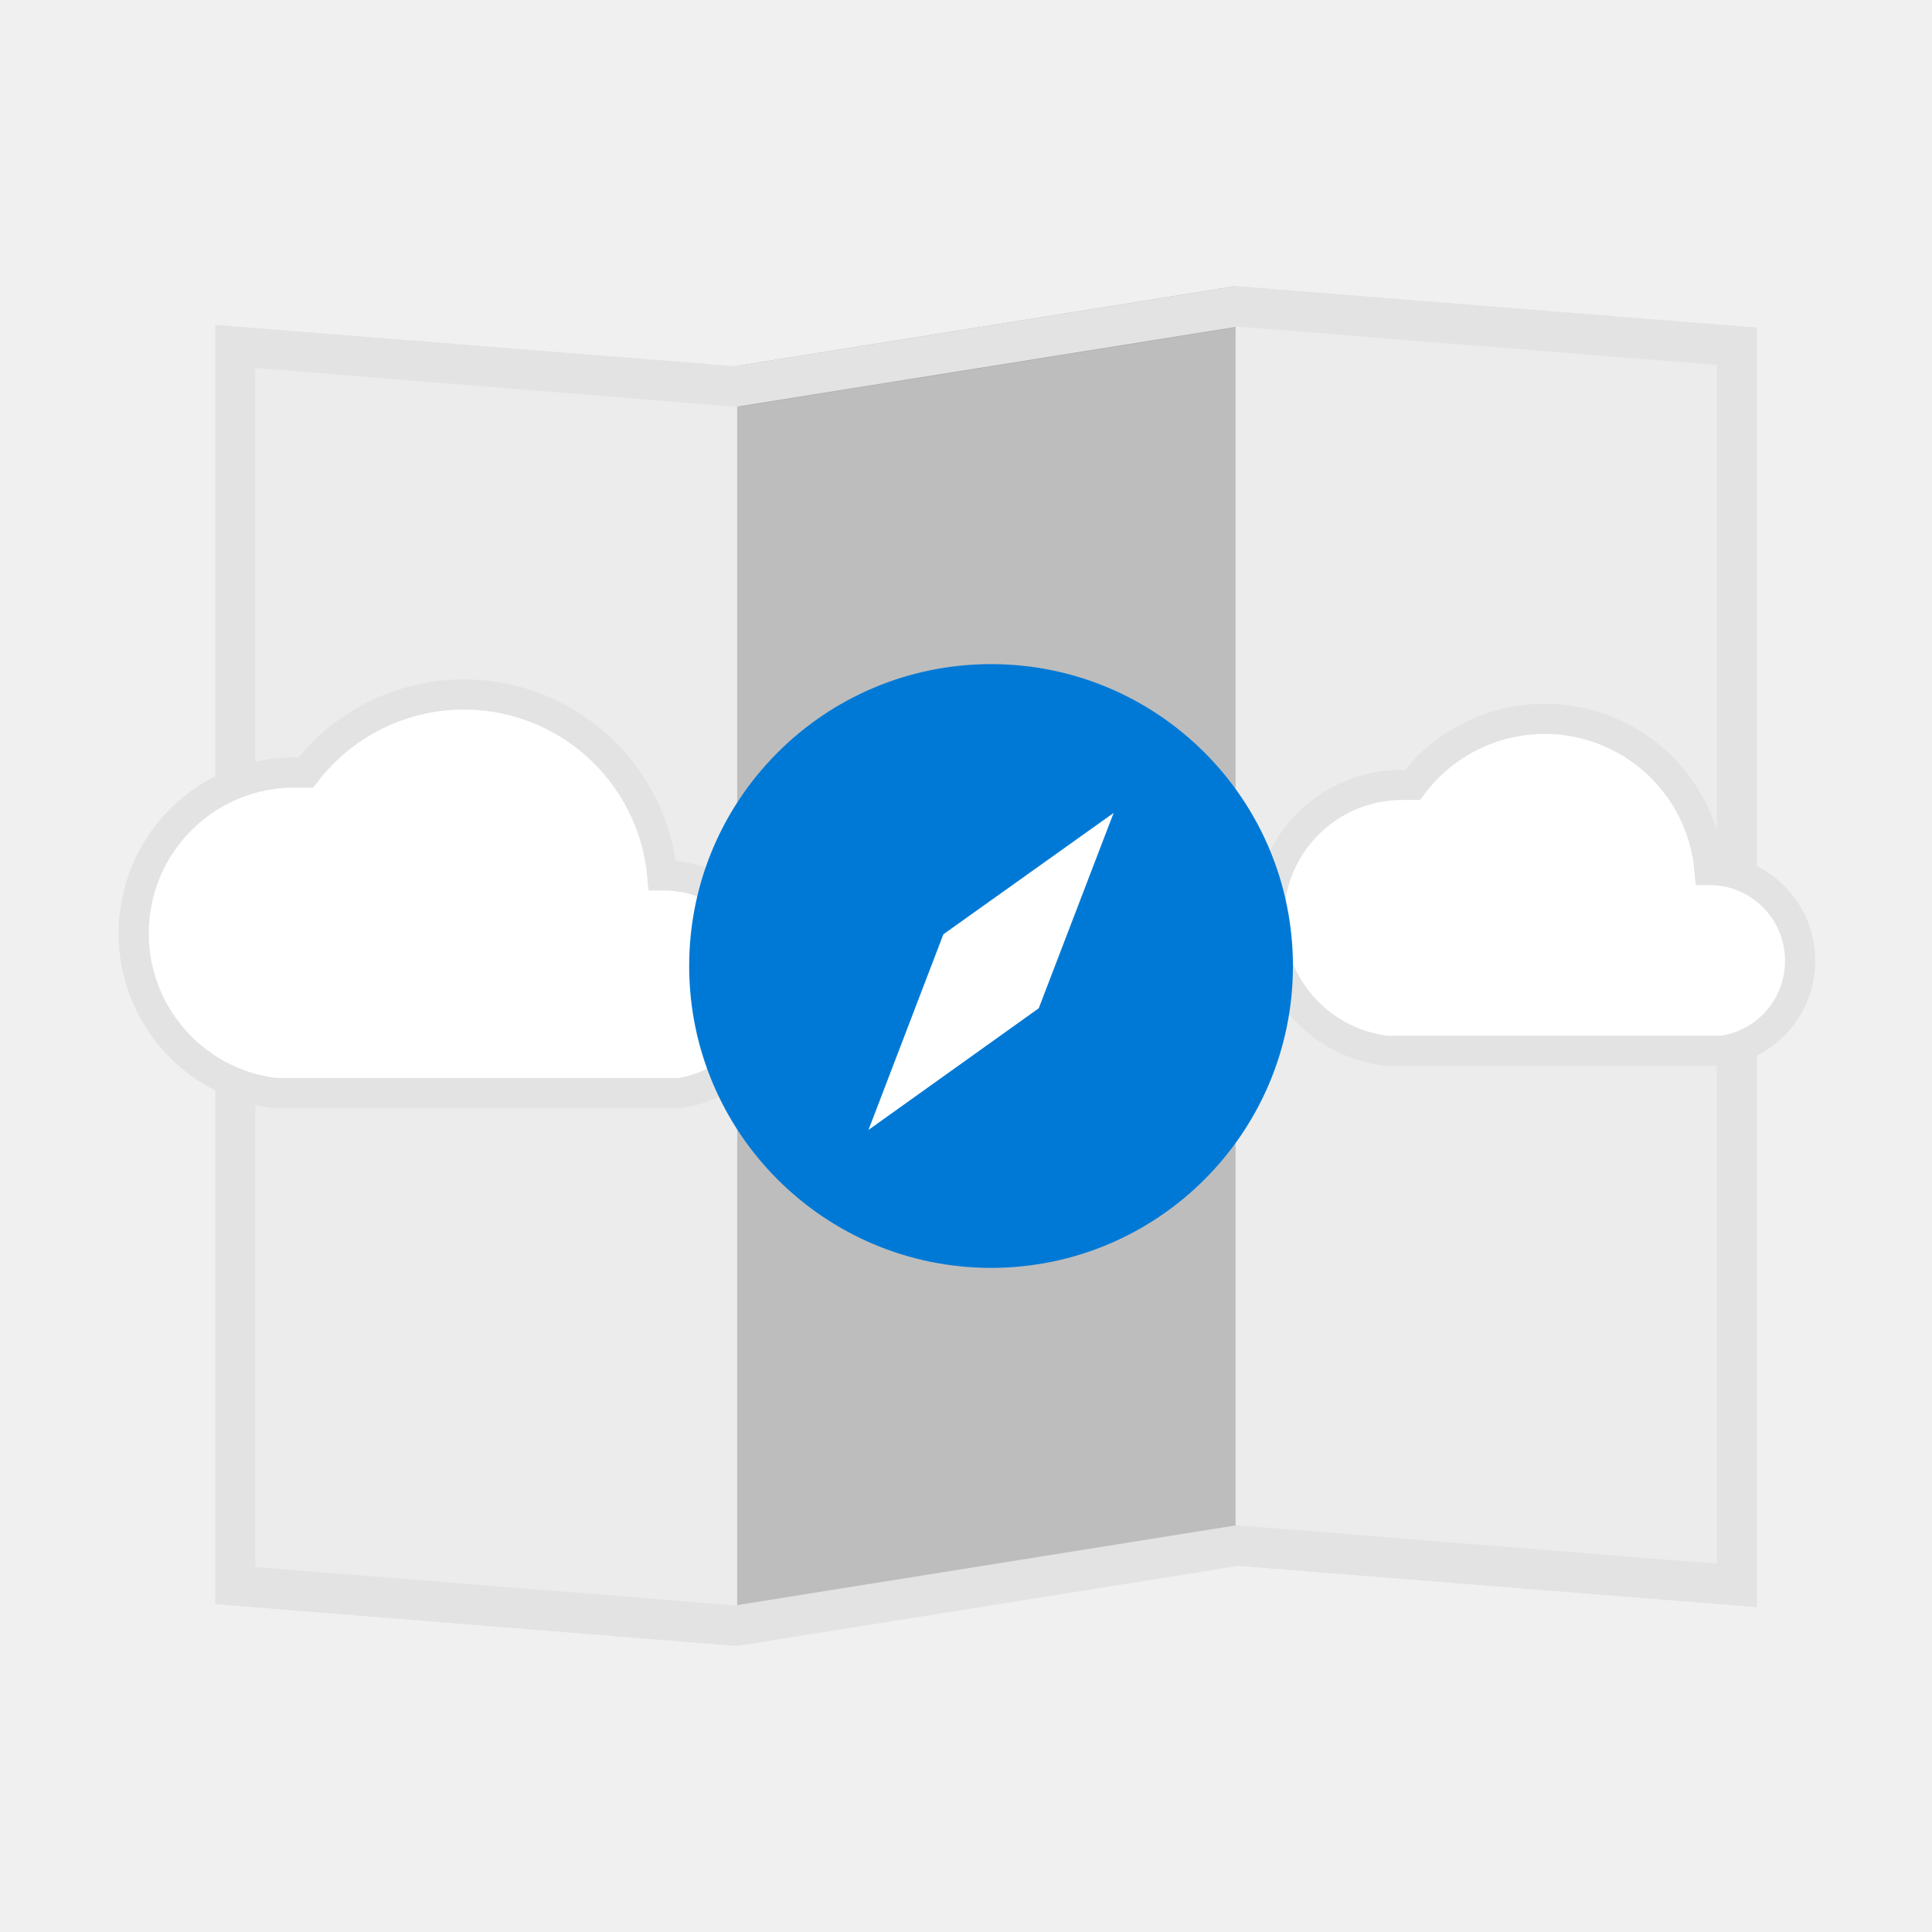
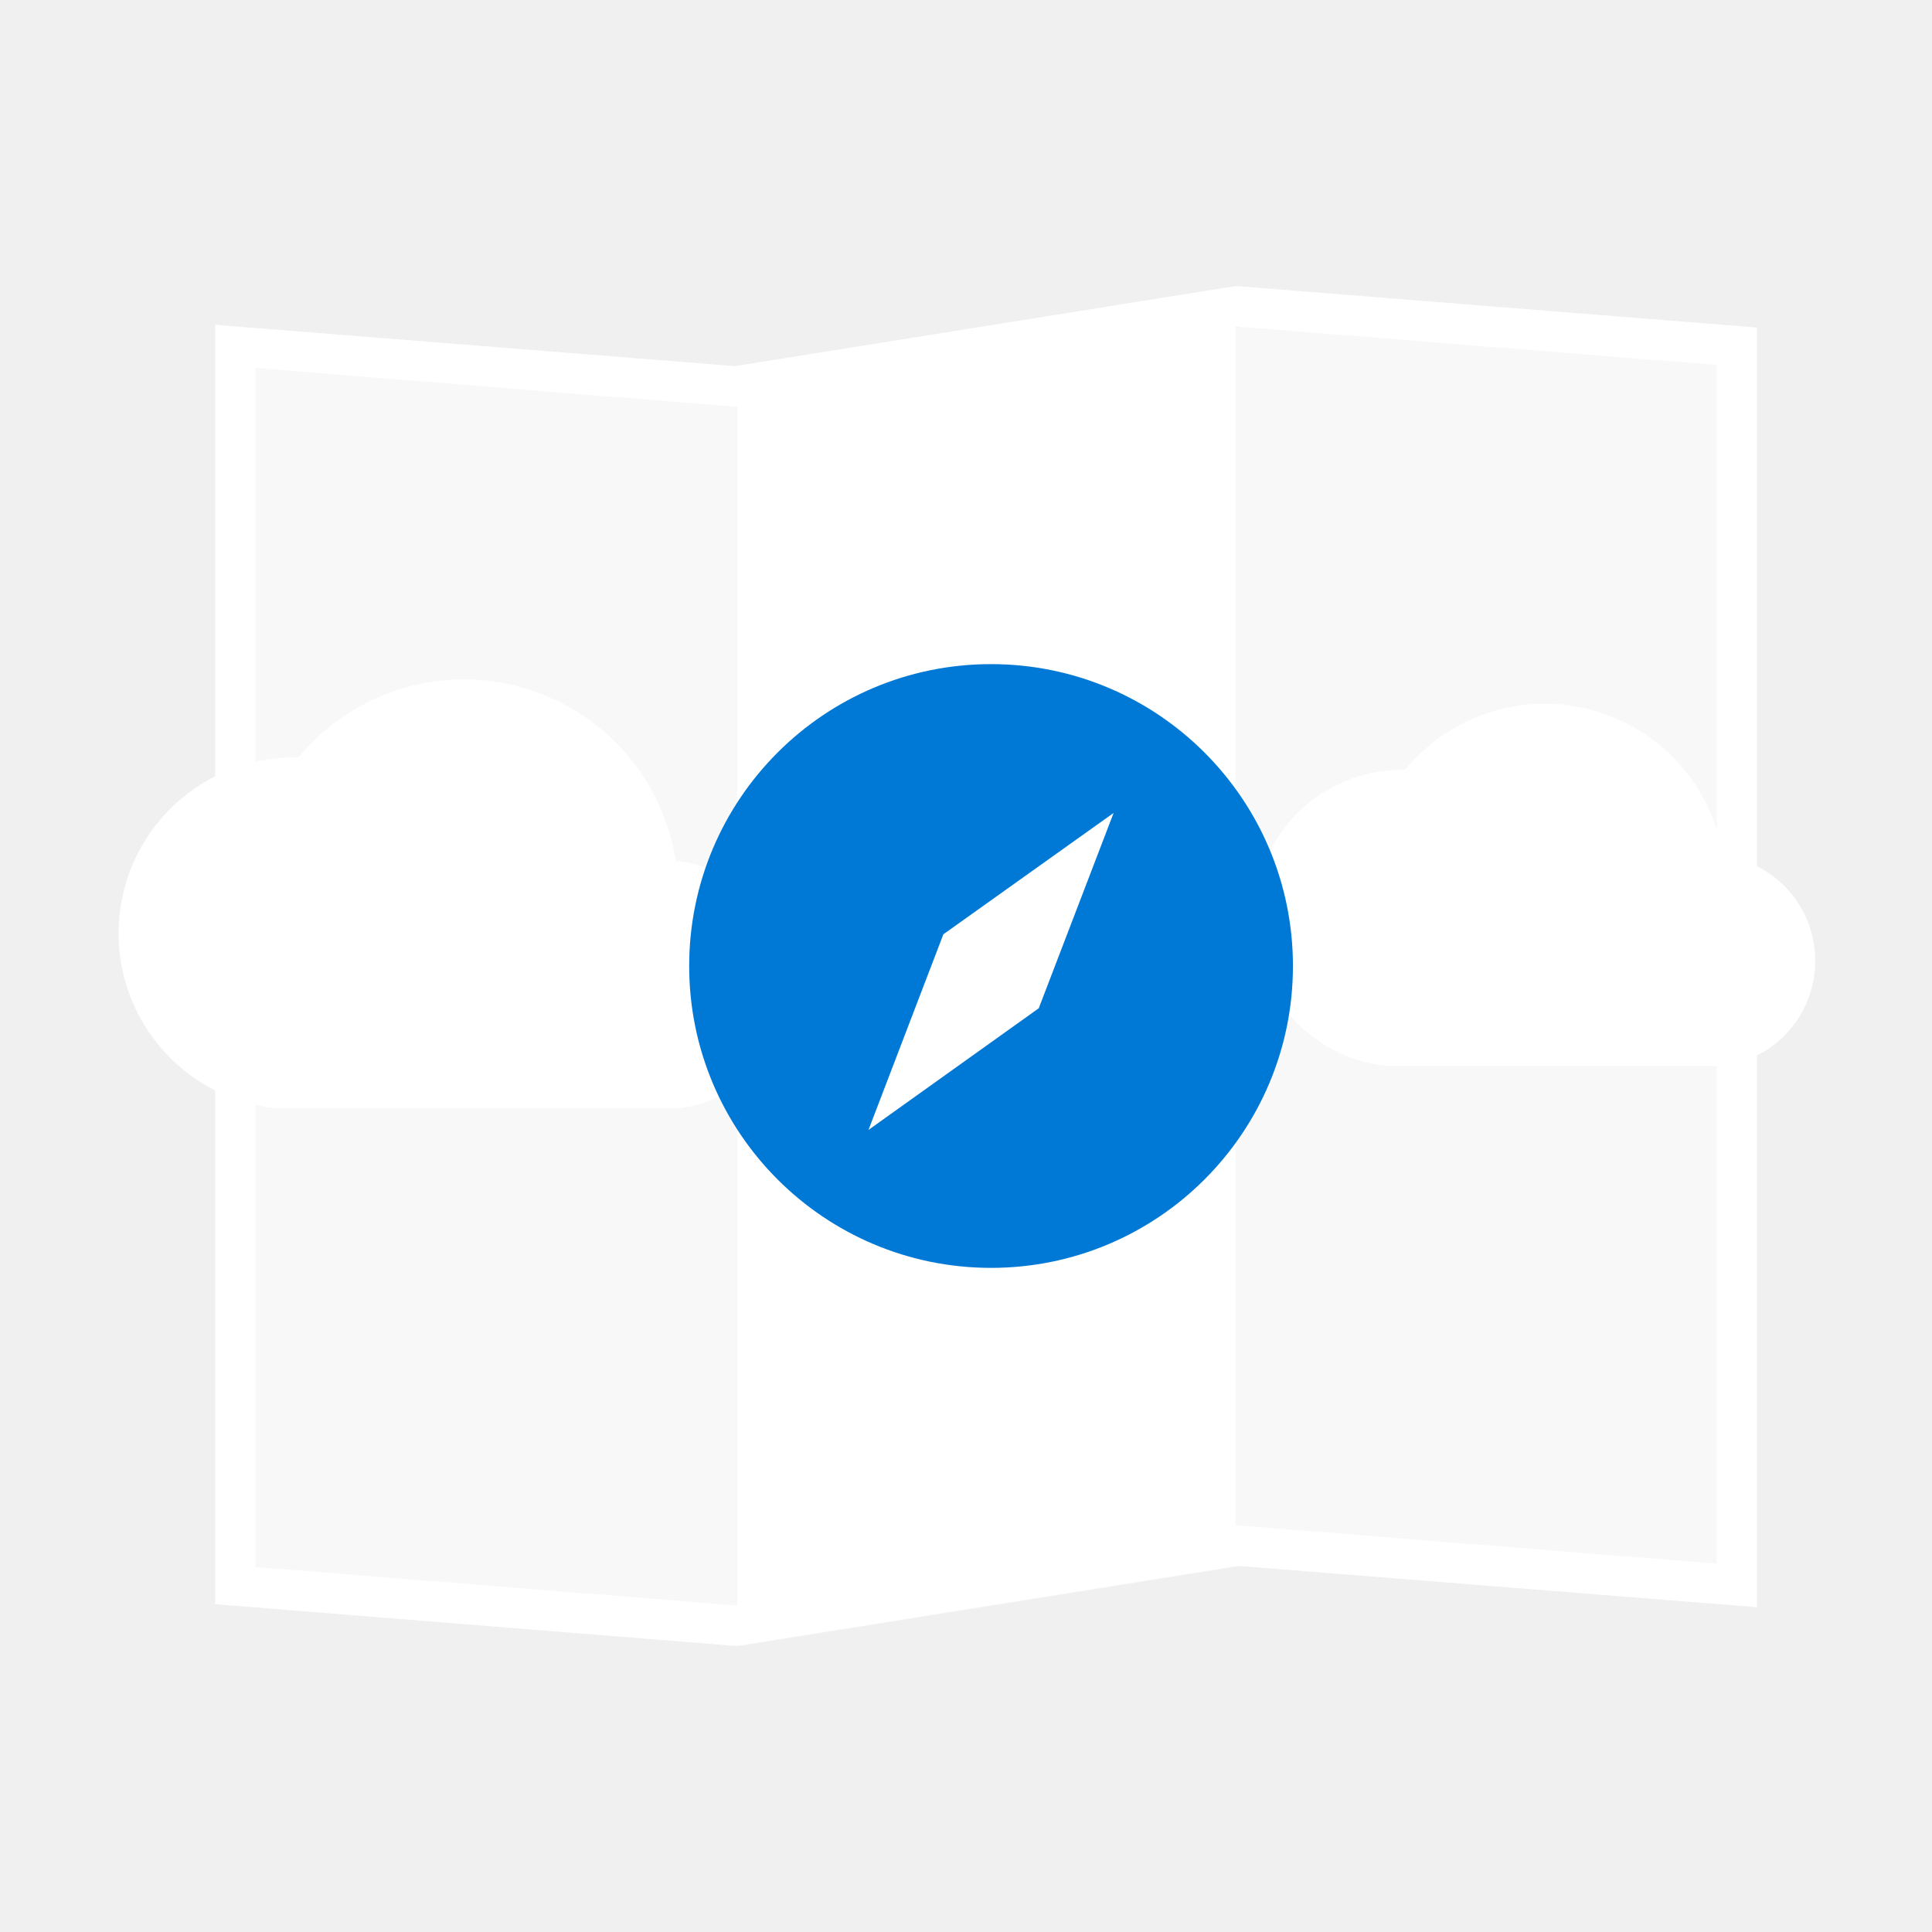
<svg xmlns="http://www.w3.org/2000/svg" viewBox="0 0 64 64" preserveAspectRatio="xMidYMin meet">
  <g data-name="Layer 1">
-     <path fill="#acacac" d="M40.93 51.66L24.42 54.3V12.12l16.51-2.64v42.18z" />
-     <path fill-opacity=".3" fill="#e3e3e3" d="M57.71 53.19l-16.59-1.32-16.59 2.65-16.58-1.33V12.14l16.58 1.33 16.59-2.65 16.59 1.32v41.05z" />
-     <path d="M24.41 54.52h-.08l-17.2-1.38V10.76l17.23 1.37 16.58-2.65H41l17.2 1.37v42.39L41 51.87zM8.46 51.91l15.9 1.27 16.58-2.65H41l15.87 1.27V12.09L41 10.82l-16.59 2.65h-.08L8.46 12.19z" fill="#e3e3e3" />
-     <path d="M59.63 31.82a3 3 0 0 0-3-3A5.48 5.48 0 0 0 46.79 26h-.37a4.42 4.42 0 0 0-.48 8.81h11.1a3 3 0 0 0 2.59-2.99zm-34.02.79A3.61 3.61 0 0 0 22 29h-.06a6.6 6.6 0 0 0-11.81-3.41h-.44a5.33 5.33 0 0 0-.58 10.62h13.37a3.6 3.6 0 0 0 3.13-3.6z" fill="#fff" stroke="#e3e3e3" stroke-miterlimit="10" />
+     <path fill="#ffffff" d="M40.93 51.66L24.42 54.3V12.12l16.51-2.64v42.18z" />
+     <path fill-opacity=".5" fill="#ffffff" d="M57.71 53.19l-16.59-1.32-16.59 2.65-16.58-1.33V12.14l16.58 1.33 16.59-2.65 16.59 1.32v41.05z" />
+     <path d="M24.41 54.52h-.08l-17.2-1.38V10.76l17.23 1.37 16.58-2.65H41l17.2 1.37v42.39L41 51.87zM8.46 51.91l15.9 1.27 16.58-2.65H41l15.87 1.27V12.09L41 10.82l-16.59 2.65h-.08L8.46 12.19z" fill="#ffffff" />
+     <path d="M59.63 31.82a3 3 0 0 0-3-3A5.48 5.48 0 0 0 46.79 26h-.37a4.42 4.42 0 0 0-.48 8.81h11.1a3 3 0 0 0 2.59-2.99zm-34.02.79A3.61 3.61 0 0 0 22 29h-.06a6.6 6.6 0 0 0-11.81-3.41h-.44a5.33 5.33 0 0 0-.58 10.62h13.37a3.6 3.6 0 0 0 3.13-3.6z" fill="#ffffff" stroke="#ffffff" stroke-miterlimit="10" />
    <circle cx="32.83" cy="32" r="10" class="fill-current-color" fill="#0079d6" />
-     <path fill="#fff" d="M36.89 26.93l-5.64 4.02-2.48 6.48 5.64-4.03 2.48-6.47z" />
+     <path fill="#ffffff" d="M36.89 26.93l-5.64 4.02-2.48 6.48 5.64-4.03 2.48-6.47z" />
  </g>
</svg>
